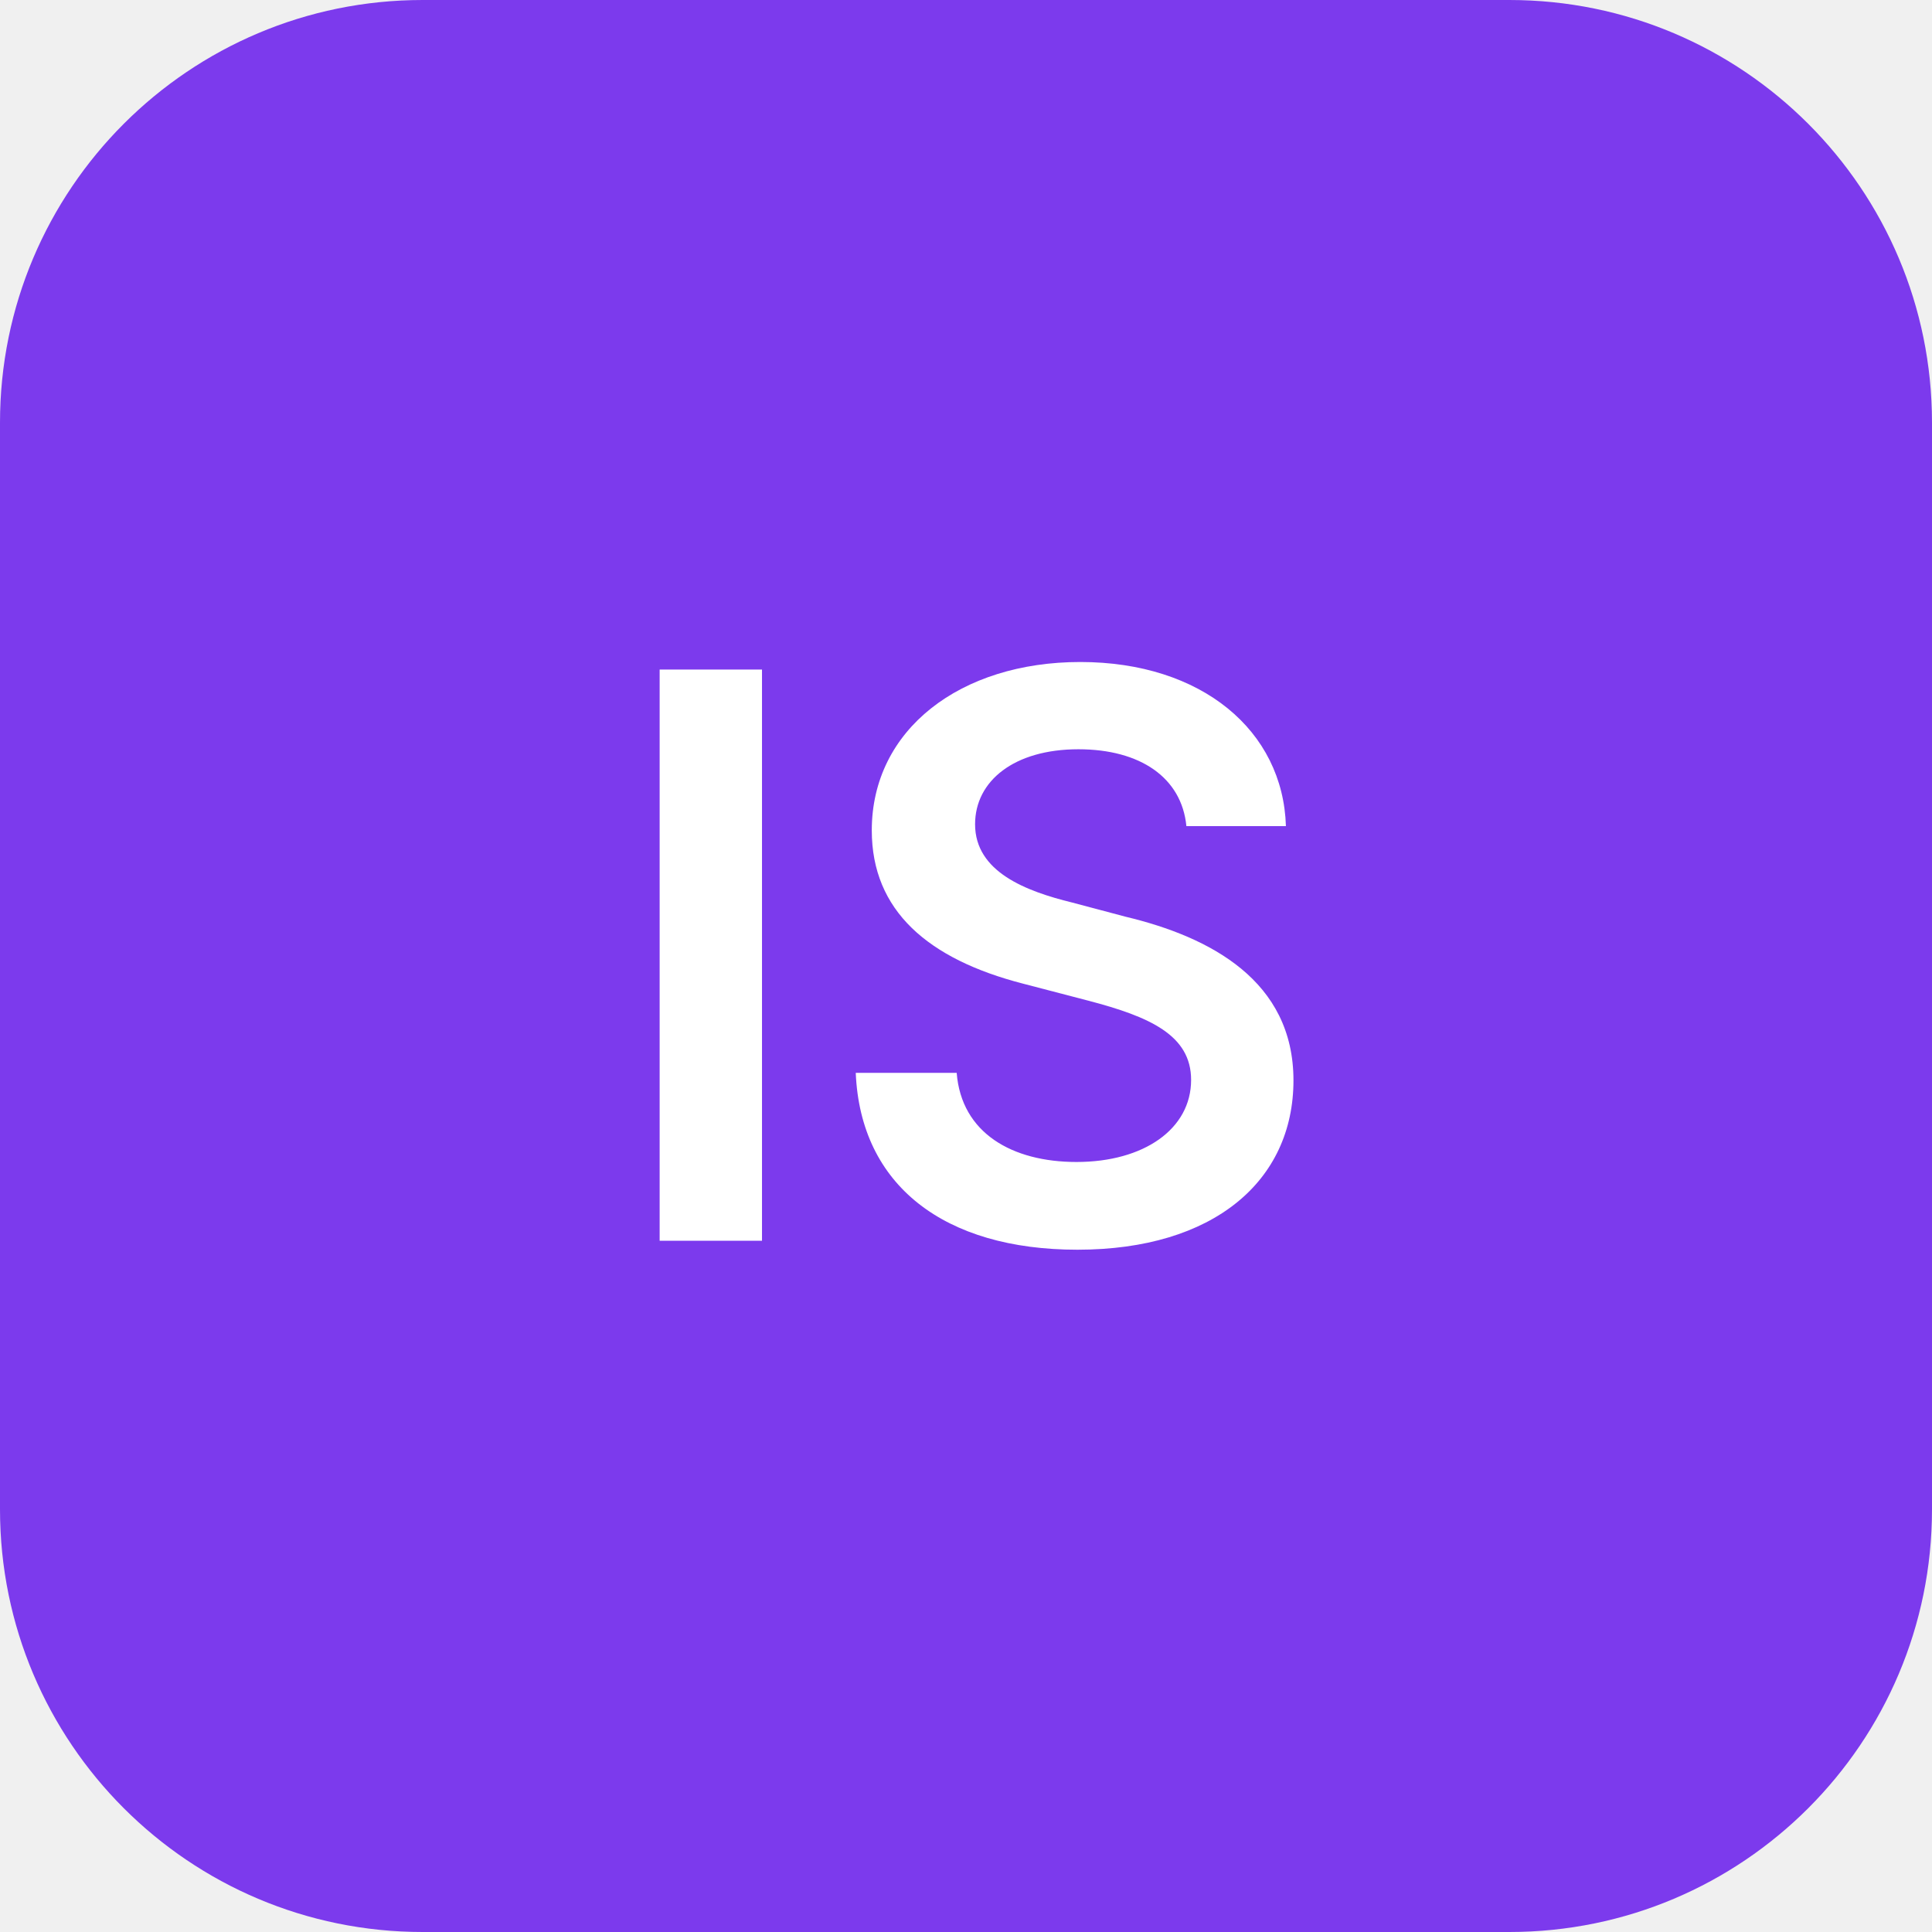
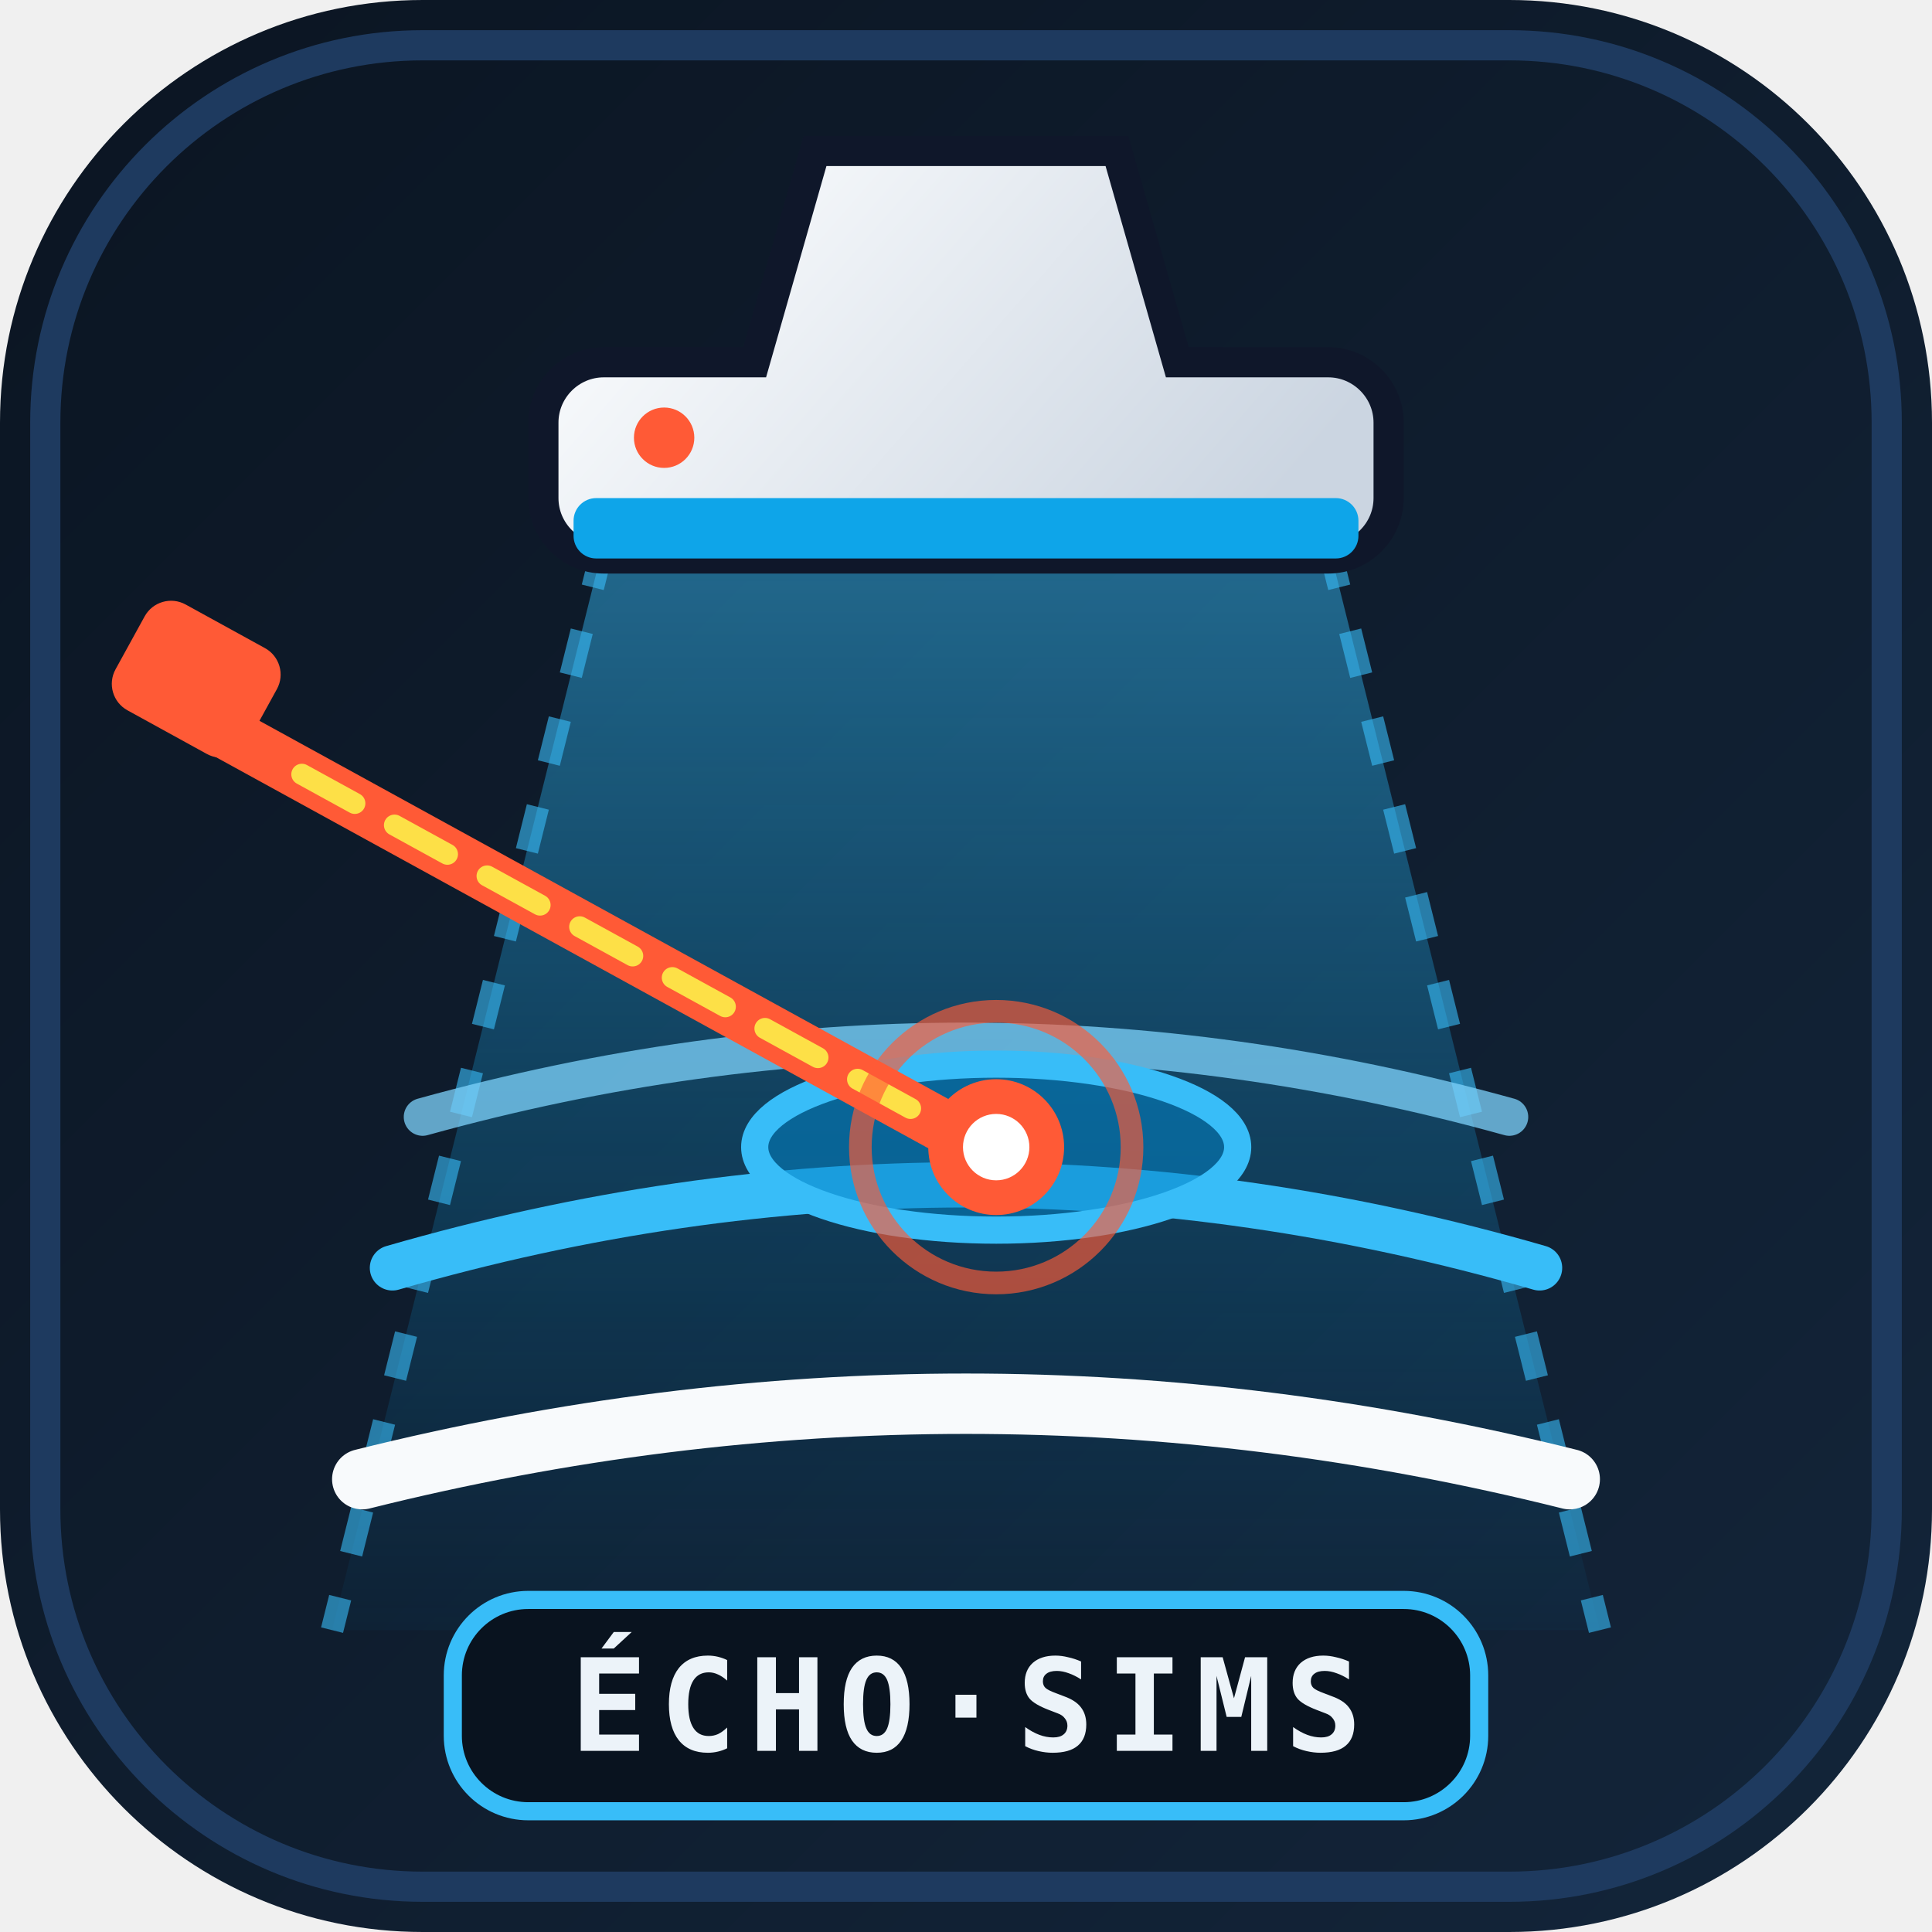
- <svg xmlns="http://www.w3.org/2000/svg" viewBox="0 0 64 64">
-   <rect width="64" height="64" rx="14" fill="#7c3aed" />
-   <text x="32" y="32" dy="0.35em" text-anchor="middle" font-family="ui-sans-serif, system-ui, -apple-system, sans-serif" font-size="26" font-weight="600" fill="#ffffff">IS</text>
+ <svg xmlns="http://www.w3.org/2000/svg" viewBox="0 0 128 128" fill="none">
+   <defs>
+     <linearGradient id="bgGrad" x1="0" y1="0" x2="128" y2="128" gradientUnits="userSpaceOnUse">
+       <stop offset="0%" stop-color="#0B1522" />
+       <stop offset="100%" stop-color="#13253A" />
+     </linearGradient>
+     <linearGradient id="beamGrad" x1="64" y1="36" x2="64" y2="112" gradientUnits="userSpaceOnUse">
+       <stop offset="0%" stop-color="#38BDF8" stop-opacity="0.48" />
+       <stop offset="65%" stop-color="#0EA5E9" stop-opacity="0.18" />
+       <stop offset="100%" stop-color="#0284C7" stop-opacity="0.02" />
+     </linearGradient>
+     <linearGradient id="probeGrad" x1="48" y1="10" x2="80" y2="38" gradientUnits="userSpaceOnUse">
+       <stop offset="0%" stop-color="#F8FAFC" />
+       <stop offset="100%" stop-color="#CBD5E1" />
+     </linearGradient>
+   </defs>
+   <rect width="128" height="128" rx="28" fill="url(#bgGrad)" />
+   <rect x="3" y="3" width="122" height="122" rx="25" stroke="#1E3A5F" stroke-width="2" />
+   <path d="M40 36 L88 36 L106 108 L22 108 Z" fill="url(#beamGrad)" />
+   <path d="M40 36 L22 108 M88 36 L106 108" stroke="#38BDF8" stroke-width="1.5" stroke-dasharray="3 3" opacity="0.6" />
+   <path d="M28 74 Q64 64 100 74" stroke="#7DD3FC" stroke-width="2.5" stroke-linecap="round" opacity="0.75" />
+   <path d="M26 84 Q64 73 102 84" stroke="#38BDF8" stroke-width="3" stroke-linecap="round" />
+   <path d="M24 98 Q64 88 104 98" stroke="#F8FAFC" stroke-width="4" stroke-linecap="round" />
+   <ellipse cx="66" cy="76" rx="16" ry="5.5" fill="#0284C7" fill-opacity="0.55" stroke="#38BDF8" stroke-width="1.8" />
+   <line x1="14" y1="48" x2="65" y2="76" stroke="#FF5A36" stroke-width="3.5" stroke-linecap="round" />
+   <line x1="20" y1="51.3" x2="65" y2="76" stroke="#FDE047" stroke-width="1.4" stroke-dasharray="4 3" stroke-linecap="round" />
+   <rect x="8" y="41" width="10" height="8" rx="2" transform="rotate(28.8 13 45)" fill="#FF5A36" />
+   <circle cx="66" cy="76" r="4.5" fill="#FF5A36" />
+   <circle cx="66" cy="76" r="2.2" fill="#FFFFFF" />
+   <circle cx="66" cy="76" r="9" stroke="#FF5A36" stroke-width="1.5" opacity="0.65" />
+   <path d="M54 10 H74 L78 24 H88 C90.2 24 92 25.8 92 28 V33 C92 35.2 90.2 37 88 37 H40 C37.8 37 36 35.2 36 33 V28 C36 25.8 37.8 24 40 24 H50 L54 10 Z" fill="url(#probeGrad)" stroke="#0F172A" stroke-width="2" />
+   <rect x="38" y="33" width="52" height="4" rx="1.5" fill="#0EA5E9" />
+   <circle cx="44" cy="29" r="2" fill="#FF5A36" />
+   <rect x="30" y="106" width="68" height="14" rx="5" fill="#09131F" stroke="#38BDF8" stroke-width="1.2" />
+   <text x="64" y="116" text-anchor="middle" fill="#ECF3F9" font-family="monospace, sans-serif" font-size="8.5" font-weight="800" letter-spacing="0.8">ÉCHO·SIMS</text>
</svg>
